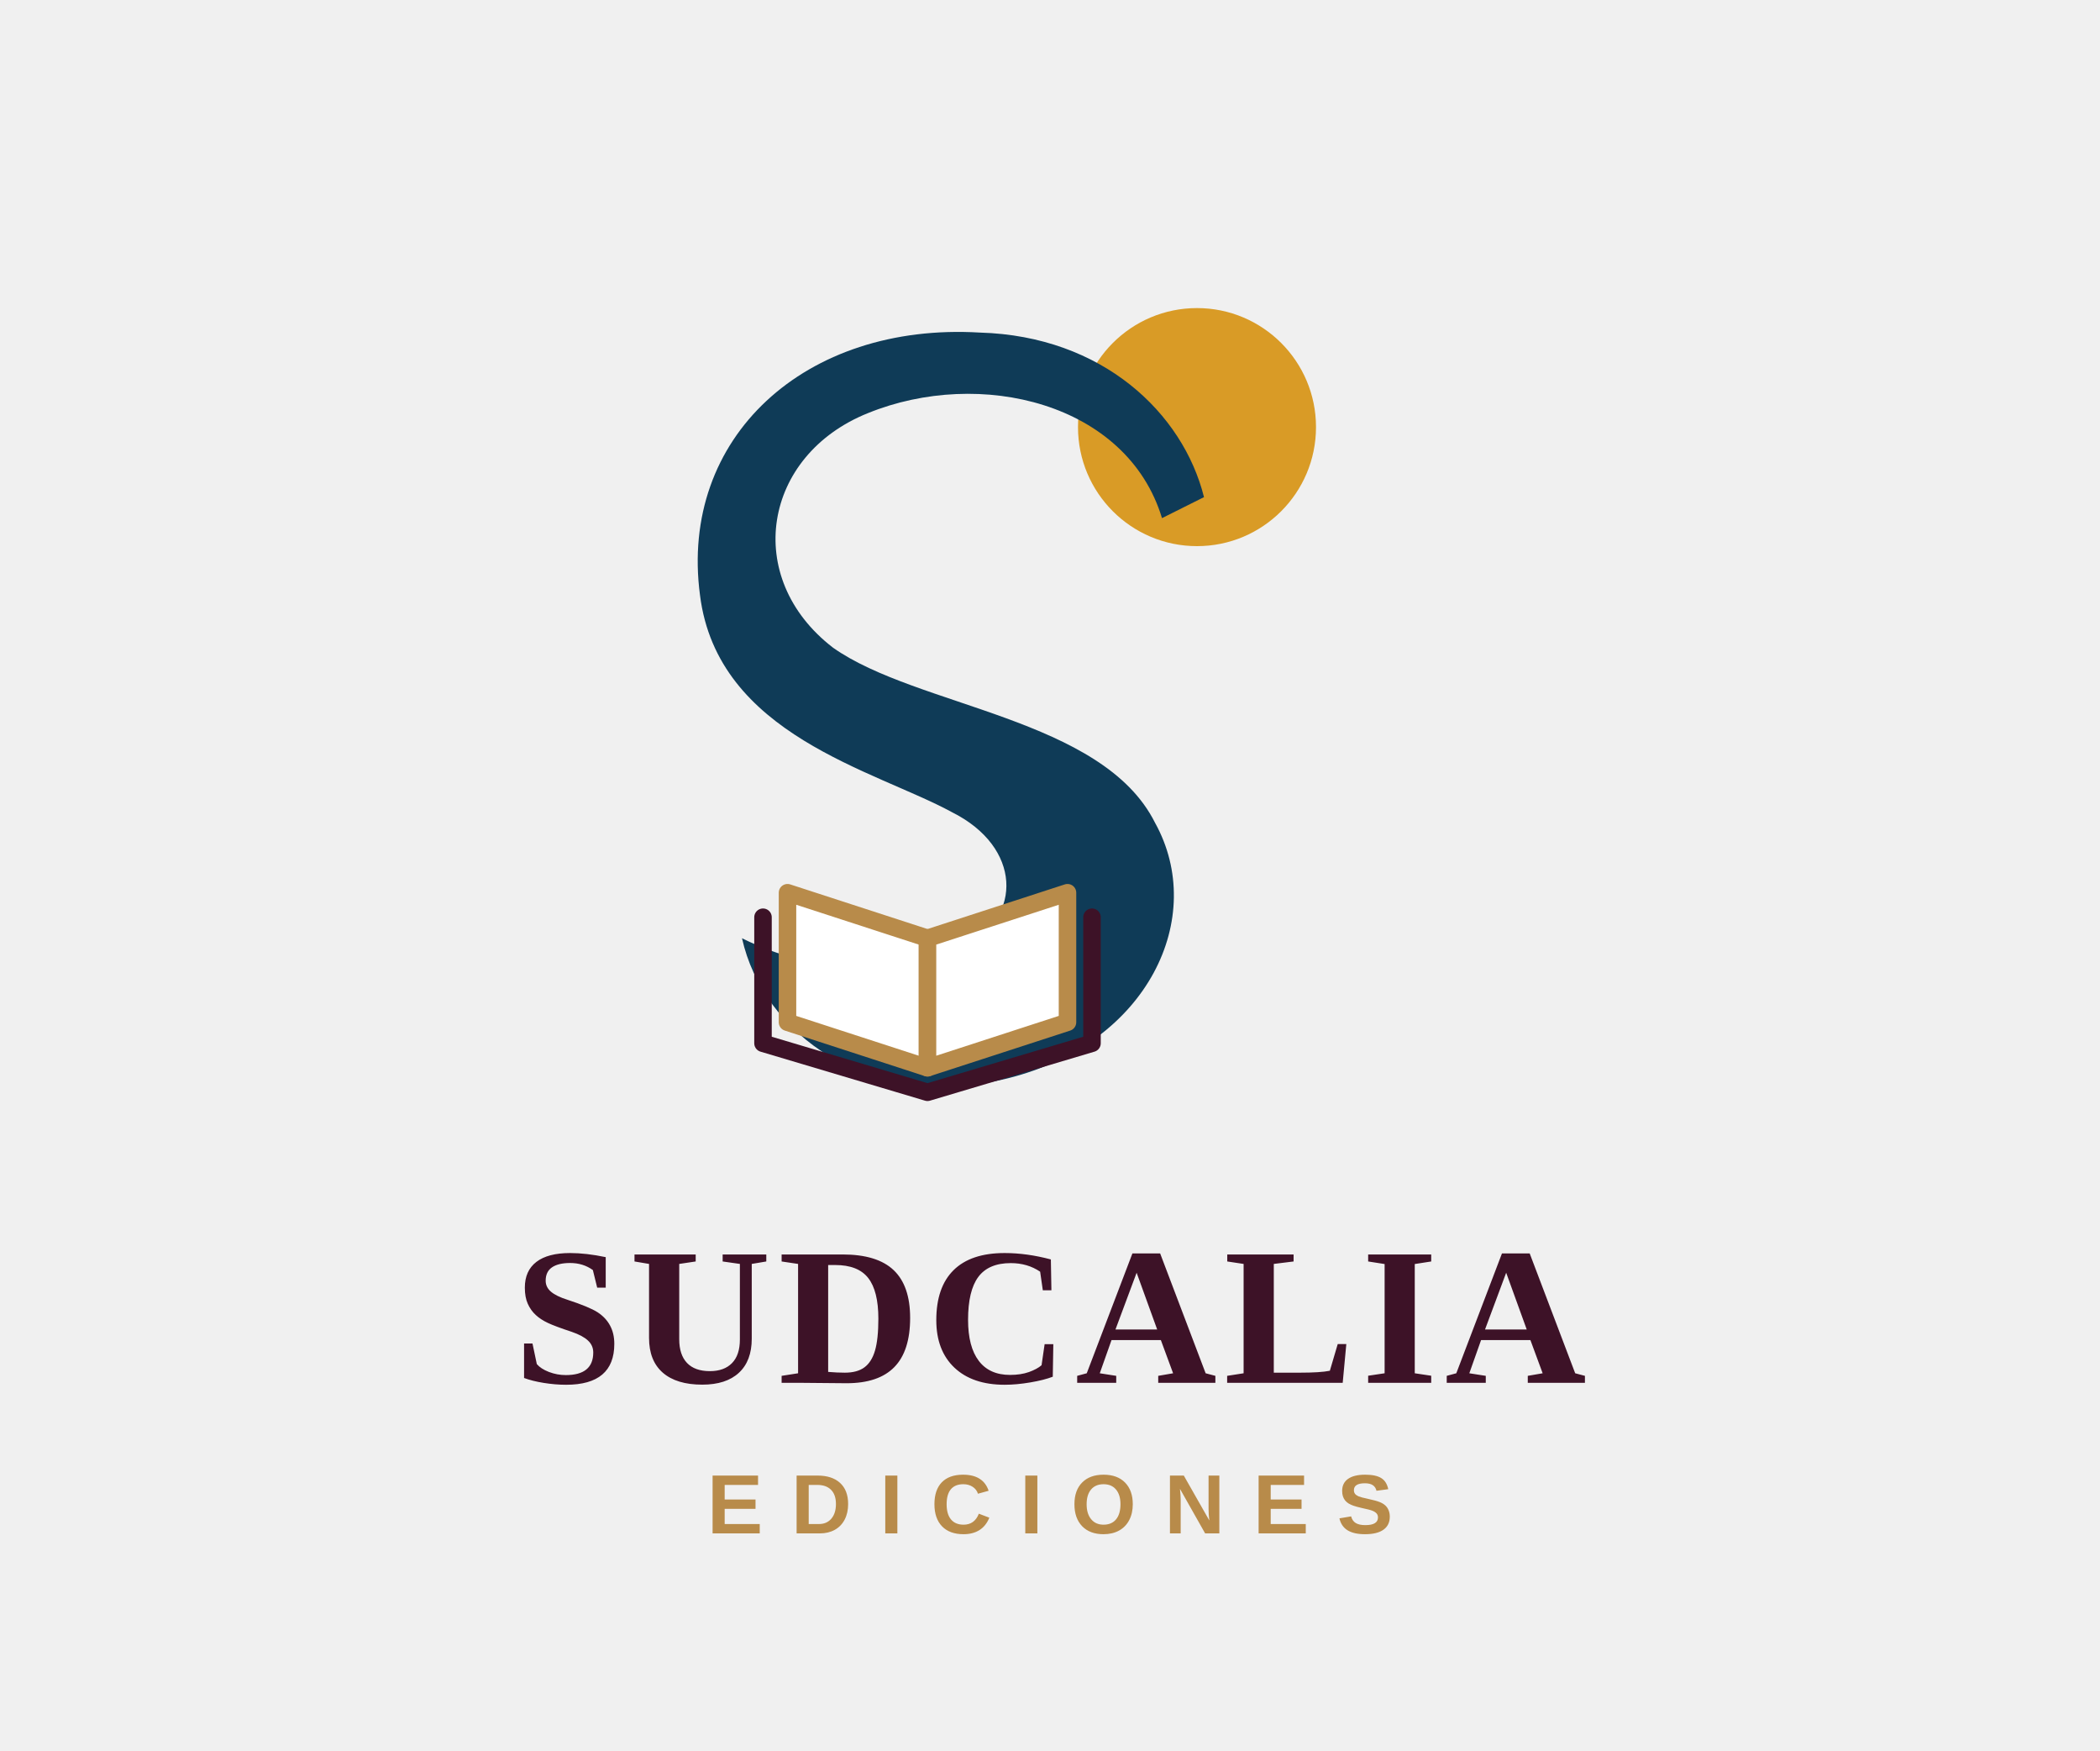
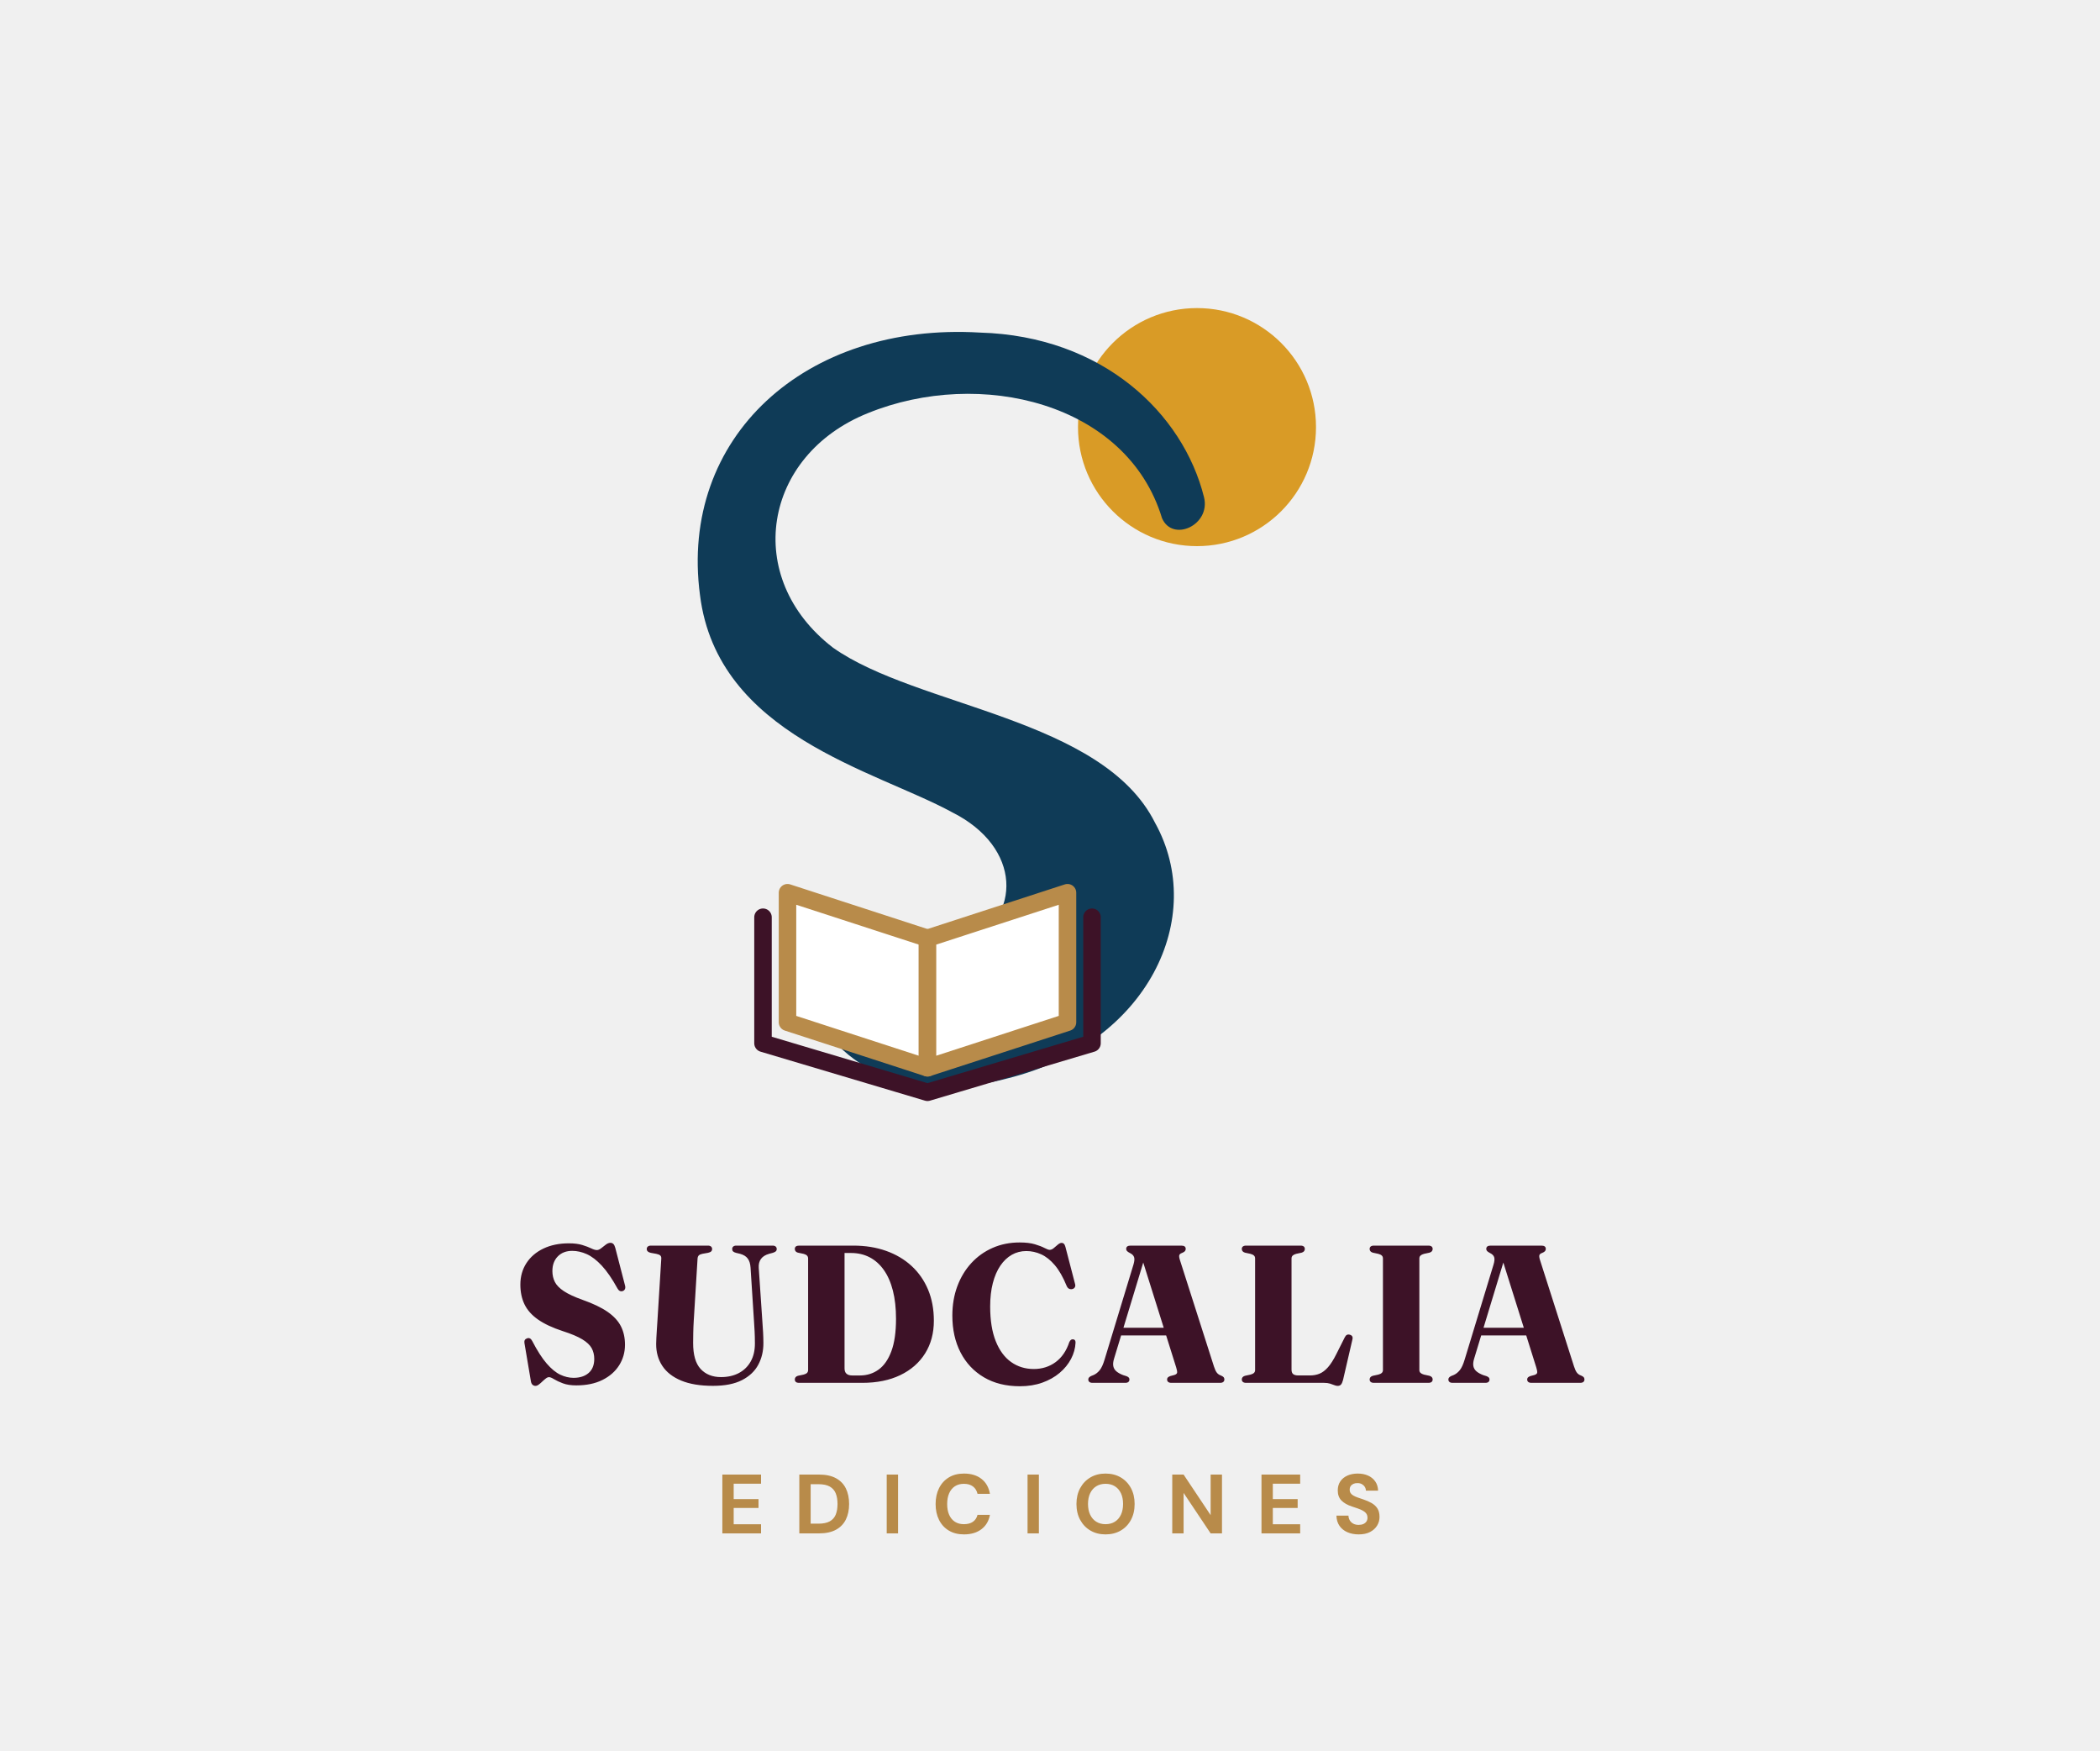
<svg xmlns="http://www.w3.org/2000/svg" viewBox="0 0 600 500" width="600" height="500">
  <circle cx="342" cy="122" r="34" fill="#D99B26" />
-   <path d="M 332,148 C 322,115 280,105 248,118 C 218,130 212,165 238,185 C 262,202 315,205 330,235 C 345,262 328,298 288,308 C 248,318 218,295 212,268 C 232,278 258,280 276,270 C 292,262 292,242 272,232 C 250,220 205,210 200,170 C 194,125 230,92 280,95 C 315,96 338,118 344,142 Z" fill="#0F3B57" />
+   <path d="M 332,148 C 322,115 280,105 248,118 C 218,130 212,165 238,185 C 262,202 315,205 330,235 C 345,262 328,298 288,308 C 258,316 238,304 230,284 C 227,276 233,272 239,275 C 251,280 263,279 276,270 C 292,262 292,242 272,232 C 250,220 205,210 200,170 C 194,125 230,92 280,95 C 315,96 338,118 344,142 C 346,150 335,155 332,148 Z" fill="#0F3B57" />
  <path d="M 225,255 L 265,268 L 265,305 L 225,292 Z" fill="#FFFFFF" stroke="#B88B4A" stroke-width="5" stroke-linejoin="round" />
  <path d="M 305,255 L 265,268 L 265,305 L 305,292 Z" fill="#FFFFFF" stroke="#B88B4A" stroke-width="5" stroke-linejoin="round" />
  <path d="M 218,262 L 218,298 L 265,312 L 312,298 L 312,262" fill="none" stroke="#3D1227" stroke-width="5" stroke-linecap="round" stroke-linejoin="round" />
-   <text x="300" y="395" text-anchor="middle" font-family="Georgia, Times New Roman, serif" font-weight="bold" font-size="56px" fill="#3D1227" letter-spacing="2px">SUDCALIA</text>
-   <text x="300" y="438" text-anchor="middle" font-family="Arial, Helvetica, sans-serif" font-weight="bold" font-size="24px" fill="#B88B4A" letter-spacing="8px">EDICIONES</text>
+   <path d="M164.646 395.724Q162.372 395.724 160.815 395.135Q159.258 394.546 158.305 393.958Q157.353 393.371 156.883 393.371Q156.445 393.371 155.956 393.747Q155.467 394.124 154.953 394.618Q154.439 395.111 153.942 395.488Q153.446 395.865 152.995 395.865Q152.523 395.865 152.167 395.556Q151.811 395.248 151.693 394.601L149.833 383.582Q149.762 383.1 149.945 382.776Q150.127 382.451 150.561 382.298Q151.034 382.119 151.409 382.312Q151.785 382.505 152.061 383.04Q154.223 387.21 156.209 389.497Q158.195 391.783 160.095 392.676Q161.994 393.569 163.869 393.569Q166.58 393.569 168.182 392.18Q169.785 390.792 169.788 388.166Q169.791 386.463 169.054 385.108Q168.317 383.753 166.37 382.57Q164.424 381.387 160.798 380.225Q156.382 378.777 153.721 376.914Q151.06 375.052 149.868 372.596Q148.675 370.141 148.675 366.937Q148.675 363.46 150.407 360.799Q152.138 358.138 155.261 356.643Q158.384 355.147 162.535 355.147Q164.828 355.147 166.371 355.625Q167.913 356.102 168.912 356.586Q169.91 357.071 170.532 357.071Q171.102 357.071 171.755 356.558Q172.409 356.045 173.087 355.524Q173.764 355.003 174.411 355.003Q174.885 355.003 175.226 355.311Q175.568 355.62 175.794 356.441L178.589 367.219Q178.741 367.79 178.561 368.202Q178.381 368.614 177.923 368.781Q177.453 368.934 177.076 368.738Q176.699 368.542 176.442 368.074Q174.122 363.862 171.937 361.52Q169.753 359.178 167.656 358.238Q165.56 357.299 163.491 357.299Q160.925 357.299 159.375 358.876Q157.826 360.452 157.826 363.072Q157.826 364.77 158.525 366.164Q159.225 367.558 161.094 368.802Q162.963 370.047 166.443 371.29Q170.958 372.882 173.612 374.728Q176.266 376.573 177.418 378.87Q178.571 381.166 178.568 384.124Q178.565 387.346 176.907 389.978Q175.25 392.609 172.142 394.166Q169.033 395.724 164.646 395.724ZM215.458 377.868 214.441 362.059Q214.335 360.43 213.636 359.49Q212.937 358.549 211.46 358.144L210.292 357.864Q209.683 357.7 209.439 357.446Q209.196 357.193 209.196 356.763Q209.196 356.335 209.499 356.068Q209.802 355.8 210.355 355.8H220.75Q221.317 355.8 221.619 356.068Q221.921 356.335 221.921 356.763Q221.921 357.196 221.649 357.44Q221.377 357.685 220.797 357.86L219.724 358.148Q218.134 358.603 217.407 359.617Q216.68 360.632 216.785 362.152L217.835 377.696Q217.95 379.178 218.028 380.617Q218.106 382.057 218.115 383.589Q218.136 387.041 216.651 389.821Q215.165 392.601 211.987 394.228Q208.809 395.855 203.717 395.855Q198.229 395.855 194.618 394.352Q191.008 392.848 189.234 390.152Q187.459 387.456 187.474 383.89Q187.477 383.218 187.532 382.166Q187.586 381.115 187.672 379.821Q187.758 378.527 187.847 377.135L188.94 359.509Q188.983 358.923 188.644 358.614Q188.305 358.305 187.49 358.147L185.934 357.864Q184.783 357.609 184.783 356.766Q184.783 356.335 185.092 356.068Q185.4 355.8 185.978 355.8H202.268Q202.847 355.8 203.154 356.068Q203.461 356.335 203.461 356.766Q203.461 357.196 203.193 357.454Q202.926 357.712 202.31 357.852L200.667 358.147Q199.989 358.281 199.668 358.591Q199.346 358.902 199.303 359.507L198.224 377.077Q198.102 379.059 198.073 380.713Q198.044 382.368 198.038 383.542Q198.017 388.706 200.177 391.031Q202.336 393.356 206.005 393.356Q208.931 393.356 211.112 392.196Q213.292 391.035 214.499 388.872Q215.705 386.709 215.687 383.709Q215.678 381.712 215.607 380.377Q215.536 379.043 215.458 377.868ZM227.091 394.046Q227.091 393.262 227.959 392.99L229.641 392.633Q230.287 392.458 230.589 392.149Q230.891 391.841 230.891 391.313V359.508Q230.891 358.97 230.585 358.656Q230.279 358.342 229.649 358.167L227.93 357.8Q227.091 357.533 227.091 356.744Q227.091 356.291 227.396 356.045Q227.7 355.8 228.324 355.8H243.81Q248.933 355.8 253.153 357.294Q257.374 358.788 260.435 361.598Q263.496 364.409 265.157 368.362Q266.817 372.314 266.817 377.247Q266.817 382.598 264.316 386.591Q261.814 390.583 257.228 392.792Q252.641 395.0 246.362 395.0H228.324Q227.689 395.0 227.39 394.741Q227.091 394.481 227.091 394.046ZM245.696 392.892Q248.694 392.892 251.019 391.219Q253.344 389.546 254.675 385.973Q256.005 382.4 256.005 376.704Q256.005 372.185 255.119 368.686Q254.232 365.187 252.543 362.787Q250.855 360.386 248.485 359.147Q246.116 357.908 243.153 357.908H241.298V390.88Q241.298 391.904 241.865 392.398Q242.432 392.892 243.507 392.892ZM307.298 383.516Q307.188 385.923 306.013 388.157Q304.838 390.391 302.753 392.156Q300.668 393.921 297.794 394.946Q294.92 395.971 291.399 395.971Q285.445 395.971 281.118 393.417Q276.791 390.863 274.445 386.321Q272.099 381.778 272.099 375.801Q272.099 371.235 273.518 367.418Q274.937 363.6 277.52 360.792Q280.102 357.984 283.62 356.441Q287.137 354.899 291.32 354.899Q293.967 354.899 295.7 355.421Q297.432 355.943 298.437 356.476Q299.441 357.009 299.9 357.009Q300.481 357.009 301.074 356.508Q301.666 356.007 302.247 355.512Q302.828 355.017 303.332 355.017Q303.715 355.017 303.974 355.271Q304.234 355.525 304.401 356.143L307.172 366.798Q307.32 367.323 307.09 367.71Q306.86 368.098 306.356 368.217Q305.84 368.325 305.427 368.111Q305.014 367.897 304.763 367.324Q303.232 363.573 301.383 361.395Q299.534 359.217 297.475 358.285Q295.416 357.352 293.228 357.352Q290.968 357.352 289.084 358.422Q287.2 359.492 285.811 361.535Q284.422 363.578 283.664 366.511Q282.906 369.445 282.906 373.185Q282.906 379.132 284.501 383.108Q286.097 387.083 288.906 389.065Q291.715 391.046 295.361 391.046Q298.935 391.046 301.608 389.075Q304.28 387.103 305.517 383.35Q305.758 382.857 306.034 382.684Q306.31 382.512 306.662 382.574Q307.007 382.622 307.158 382.871Q307.308 383.12 307.298 383.516ZM319.521 379.269H334.787L334.876 381.463H319.38ZM322.698 394.046Q322.698 394.471 322.405 394.735Q322.112 395.0 321.484 395.0H312.159Q311.546 395.0 311.244 394.737Q310.942 394.474 310.942 394.049Q310.942 393.711 311.131 393.49Q311.32 393.269 311.711 393.065L312.488 392.75Q313.443 392.321 314.208 391.374Q314.973 390.428 315.592 388.361L323.846 361.221Q324.265 359.826 324.028 359.108Q323.79 358.389 322.879 357.944Q322.283 357.632 322.024 357.374Q321.765 357.115 321.765 356.748Q321.765 356.288 322.074 356.044Q322.382 355.8 323.02 355.8H337.532Q338.171 355.8 338.475 356.044Q338.779 356.288 338.779 356.745Q338.779 357.136 338.525 357.406Q338.27 357.676 337.712 357.9Q337.081 358.115 336.946 358.525Q336.812 358.936 337.117 359.905L346.852 390.351Q347.224 391.516 347.668 392.09Q348.113 392.664 348.826 392.899Q349.412 393.151 349.617 393.397Q349.822 393.642 349.822 394.046Q349.822 394.471 349.515 394.735Q349.207 395.0 348.572 395.0H334.703Q334.061 395.0 333.758 394.735Q333.456 394.471 333.456 394.046Q333.456 393.669 333.675 393.456Q333.894 393.242 334.352 393.065L335.555 392.747Q336.293 392.498 336.326 392.036Q336.36 391.574 336.05 390.577L326.365 359.75L327.295 358.49L318.295 388.111Q317.907 389.386 318.093 390.263Q318.279 391.139 318.994 391.736Q319.708 392.332 320.903 392.794L321.855 393.089Q322.265 393.259 322.482 393.468Q322.698 393.676 322.698 394.046ZM371.916 357.81 370.318 358.156Q369.681 358.329 369.345 358.638Q369.008 358.946 369.008 359.459V391.234Q369.008 392.146 369.491 392.515Q369.973 392.884 370.902 392.884H374.314Q375.767 392.884 376.997 392.386Q378.226 391.887 379.399 390.576Q380.572 389.265 381.805 386.799L384.22 381.994Q384.475 381.472 384.836 381.293Q385.196 381.113 385.66 381.253Q386.159 381.383 386.355 381.731Q386.551 382.079 386.385 382.691L383.717 394.211Q383.478 395.1 383.145 395.484Q382.813 395.868 382.176 395.868Q381.752 395.868 381.225 395.651Q380.698 395.434 379.997 395.217Q379.295 395.0 378.316 395.0H356.045Q355.41 395.0 355.106 394.735Q354.801 394.471 354.801 394.046Q354.801 393.272 355.692 392.99L357.291 392.644Q357.95 392.468 358.275 392.161Q358.601 391.854 358.601 391.341V359.459Q358.601 358.946 358.275 358.638Q357.95 358.329 357.291 358.156L355.692 357.81Q354.801 357.528 354.801 356.754Q354.801 356.311 355.106 356.056Q355.41 355.8 356.045 355.8H371.564Q372.202 355.8 372.505 356.056Q372.807 356.311 372.807 356.754Q372.807 357.528 371.916 357.81ZM405.532 391.341Q405.532 391.848 405.869 392.158Q406.205 392.468 406.842 392.644L408.44 392.99Q409.331 393.272 409.331 394.041Q409.331 394.477 409.03 394.738Q408.728 395.0 408.088 395.0H392.569Q391.932 395.0 391.629 394.738Q391.325 394.477 391.325 394.041Q391.325 393.272 392.216 392.99L393.815 392.644Q394.474 392.468 394.799 392.158Q395.125 391.848 395.125 391.341V359.459Q395.125 358.952 394.799 358.64Q394.474 358.329 393.815 358.156L392.216 357.81Q391.325 357.532 391.325 356.754Q391.325 356.311 391.629 356.056Q391.932 355.8 392.569 355.8H408.088Q408.728 355.8 409.03 356.056Q409.331 356.311 409.331 356.754Q409.331 357.532 408.44 357.81L406.842 358.156Q406.205 358.329 405.869 358.64Q405.532 358.952 405.532 359.459ZM422.401 379.269H437.667L437.756 381.463H422.26ZM425.578 394.046Q425.578 394.471 425.285 394.735Q424.992 395.0 424.364 395.0H415.039Q414.426 395.0 414.124 394.737Q413.822 394.474 413.822 394.049Q413.822 393.711 414.011 393.49Q414.2 393.269 414.591 393.065L415.368 392.75Q416.323 392.321 417.088 391.374Q417.853 390.428 418.472 388.361L426.726 361.221Q427.145 359.826 426.908 359.108Q426.67 358.389 425.759 357.944Q425.163 357.632 424.904 357.374Q424.645 357.115 424.645 356.748Q424.645 356.288 424.954 356.044Q425.262 355.8 425.9 355.8H440.412Q441.051 355.8 441.355 356.044Q441.659 356.288 441.659 356.745Q441.659 357.136 441.405 357.406Q441.15 357.676 440.592 357.9Q439.961 358.115 439.826 358.525Q439.692 358.936 439.997 359.905L449.732 390.351Q450.104 391.516 450.548 392.09Q450.993 392.664 451.706 392.899Q452.292 393.151 452.497 393.397Q452.702 393.642 452.702 394.046Q452.702 394.471 452.395 394.735Q452.087 395.0 451.452 395.0H437.583Q436.941 395.0 436.638 394.735Q436.336 394.471 436.336 394.046Q436.336 393.669 436.555 393.456Q436.774 393.242 437.232 393.065L438.435 392.747Q439.173 392.498 439.206 392.036Q439.24 391.574 438.93 390.577L429.245 359.75L430.175 358.49L421.175 388.111Q420.787 389.386 420.973 390.263Q421.159 391.139 421.874 391.736Q422.588 392.332 423.783 392.794L424.735 393.089Q425.145 393.259 425.362 393.468Q425.578 393.676 425.578 394.046Z" fill="#3D1227" />
+   <path d="M206.386 438.0V421.2H217.439V423.813H209.626V428.206H216.719V430.738H209.626V435.387H217.439V438.0ZM228.378 438.0V421.2H234.011Q236.936 421.2 238.845 422.241Q240.755 423.282 241.679 425.166Q242.603 427.05 242.603 429.606Q242.603 432.142 241.679 434.028Q240.755 435.914 238.848 436.957Q236.941 438.0 234.007 438.0ZM231.618 435.223H233.832Q235.897 435.223 237.09 434.552Q238.282 433.882 238.786 432.621Q239.291 431.36 239.291 429.606Q239.291 427.831 238.786 426.573Q238.282 425.314 237.09 424.632Q235.897 423.949 233.832 423.949H231.618ZM253.346 438.0V421.2H256.586V438.0ZM275.419 438.288Q272.907 438.288 271.091 437.196Q269.275 436.104 268.297 434.148Q267.318 432.192 267.318 429.628Q267.318 427.05 268.297 425.087Q269.275 423.124 271.091 422.018Q272.907 420.912 275.419 420.912Q278.473 420.912 280.417 422.428Q282.361 423.943 282.84 426.707H279.293Q278.985 425.358 277.998 424.6Q277.011 423.842 275.394 423.842Q273.898 423.842 272.827 424.543Q271.757 425.244 271.189 426.539Q270.62 427.834 270.62 429.628Q270.62 431.408 271.189 432.696Q271.757 433.984 272.827 434.678Q273.898 435.372 275.394 435.372Q277.011 435.372 277.992 434.674Q278.974 433.975 279.29 432.706H282.84Q282.364 435.313 280.419 436.8Q278.473 438.288 275.419 438.288ZM293.586 438.0V421.2H296.826V438.0ZM315.865 438.288Q313.412 438.288 311.544 437.189Q309.676 436.09 308.617 434.134Q307.558 432.178 307.558 429.6Q307.558 427.032 308.617 425.076Q309.676 423.12 311.544 422.016Q313.412 420.912 315.865 420.912Q318.34 420.912 320.216 422.016Q322.091 423.12 323.135 425.076Q324.179 427.032 324.179 429.6Q324.179 432.178 323.135 434.134Q322.091 436.09 320.216 437.189Q318.34 438.288 315.865 438.288ZM315.87 435.372Q317.4 435.372 318.524 434.671Q319.648 433.97 320.262 432.675Q320.877 431.38 320.877 429.6Q320.877 427.806 320.262 426.518Q319.648 425.23 318.524 424.534Q317.4 423.837 315.87 423.837Q314.353 423.837 313.227 424.534Q312.1 425.23 311.48 426.518Q310.86 427.806 310.86 429.6Q310.86 431.38 311.48 432.675Q312.1 433.97 313.227 434.671Q314.353 435.372 315.87 435.372ZM334.93 438.0V421.2H338.17L345.898 432.788V421.2H349.138V438.0H345.898L338.17 426.44V438.0ZM360.426 438.0V421.2H371.479V423.813H363.666V428.206H370.759V430.738H363.666V435.387H371.479V438.0ZM388.205 438.288Q386.385 438.288 384.954 437.658Q383.522 437.028 382.701 435.828Q381.88 434.628 381.837 432.932H385.272Q385.3 433.691 385.658 434.287Q386.015 434.883 386.659 435.227Q387.303 435.571 388.191 435.571Q388.953 435.571 389.518 435.326Q390.083 435.08 390.397 434.622Q390.712 434.164 390.712 433.531Q390.712 432.821 390.361 432.338Q390.01 431.854 389.396 431.515Q388.782 431.175 387.984 430.899Q387.186 430.622 386.295 430.328Q384.299 429.674 383.258 428.598Q382.217 427.522 382.217 425.731Q382.217 424.222 382.944 423.148Q383.671 422.074 384.965 421.493Q386.258 420.912 387.919 420.912Q389.625 420.912 390.912 421.505Q392.198 422.098 392.947 423.191Q393.697 424.284 393.739 425.793H390.262Q390.248 425.224 389.952 424.735Q389.655 424.245 389.127 423.942Q388.599 423.639 387.875 423.639Q387.244 423.615 386.733 423.833Q386.222 424.052 385.924 424.469Q385.627 424.886 385.627 425.511Q385.627 426.116 385.919 426.528Q386.21 426.941 386.744 427.233Q387.277 427.524 387.989 427.777Q388.701 428.03 389.542 428.306Q390.808 428.728 391.855 429.316Q392.901 429.904 393.526 430.844Q394.15 431.784 394.15 433.313Q394.15 434.639 393.465 435.77Q392.78 436.902 391.461 437.595Q390.143 438.288 388.205 438.288Z" fill="#B88B4A" />
</svg>
